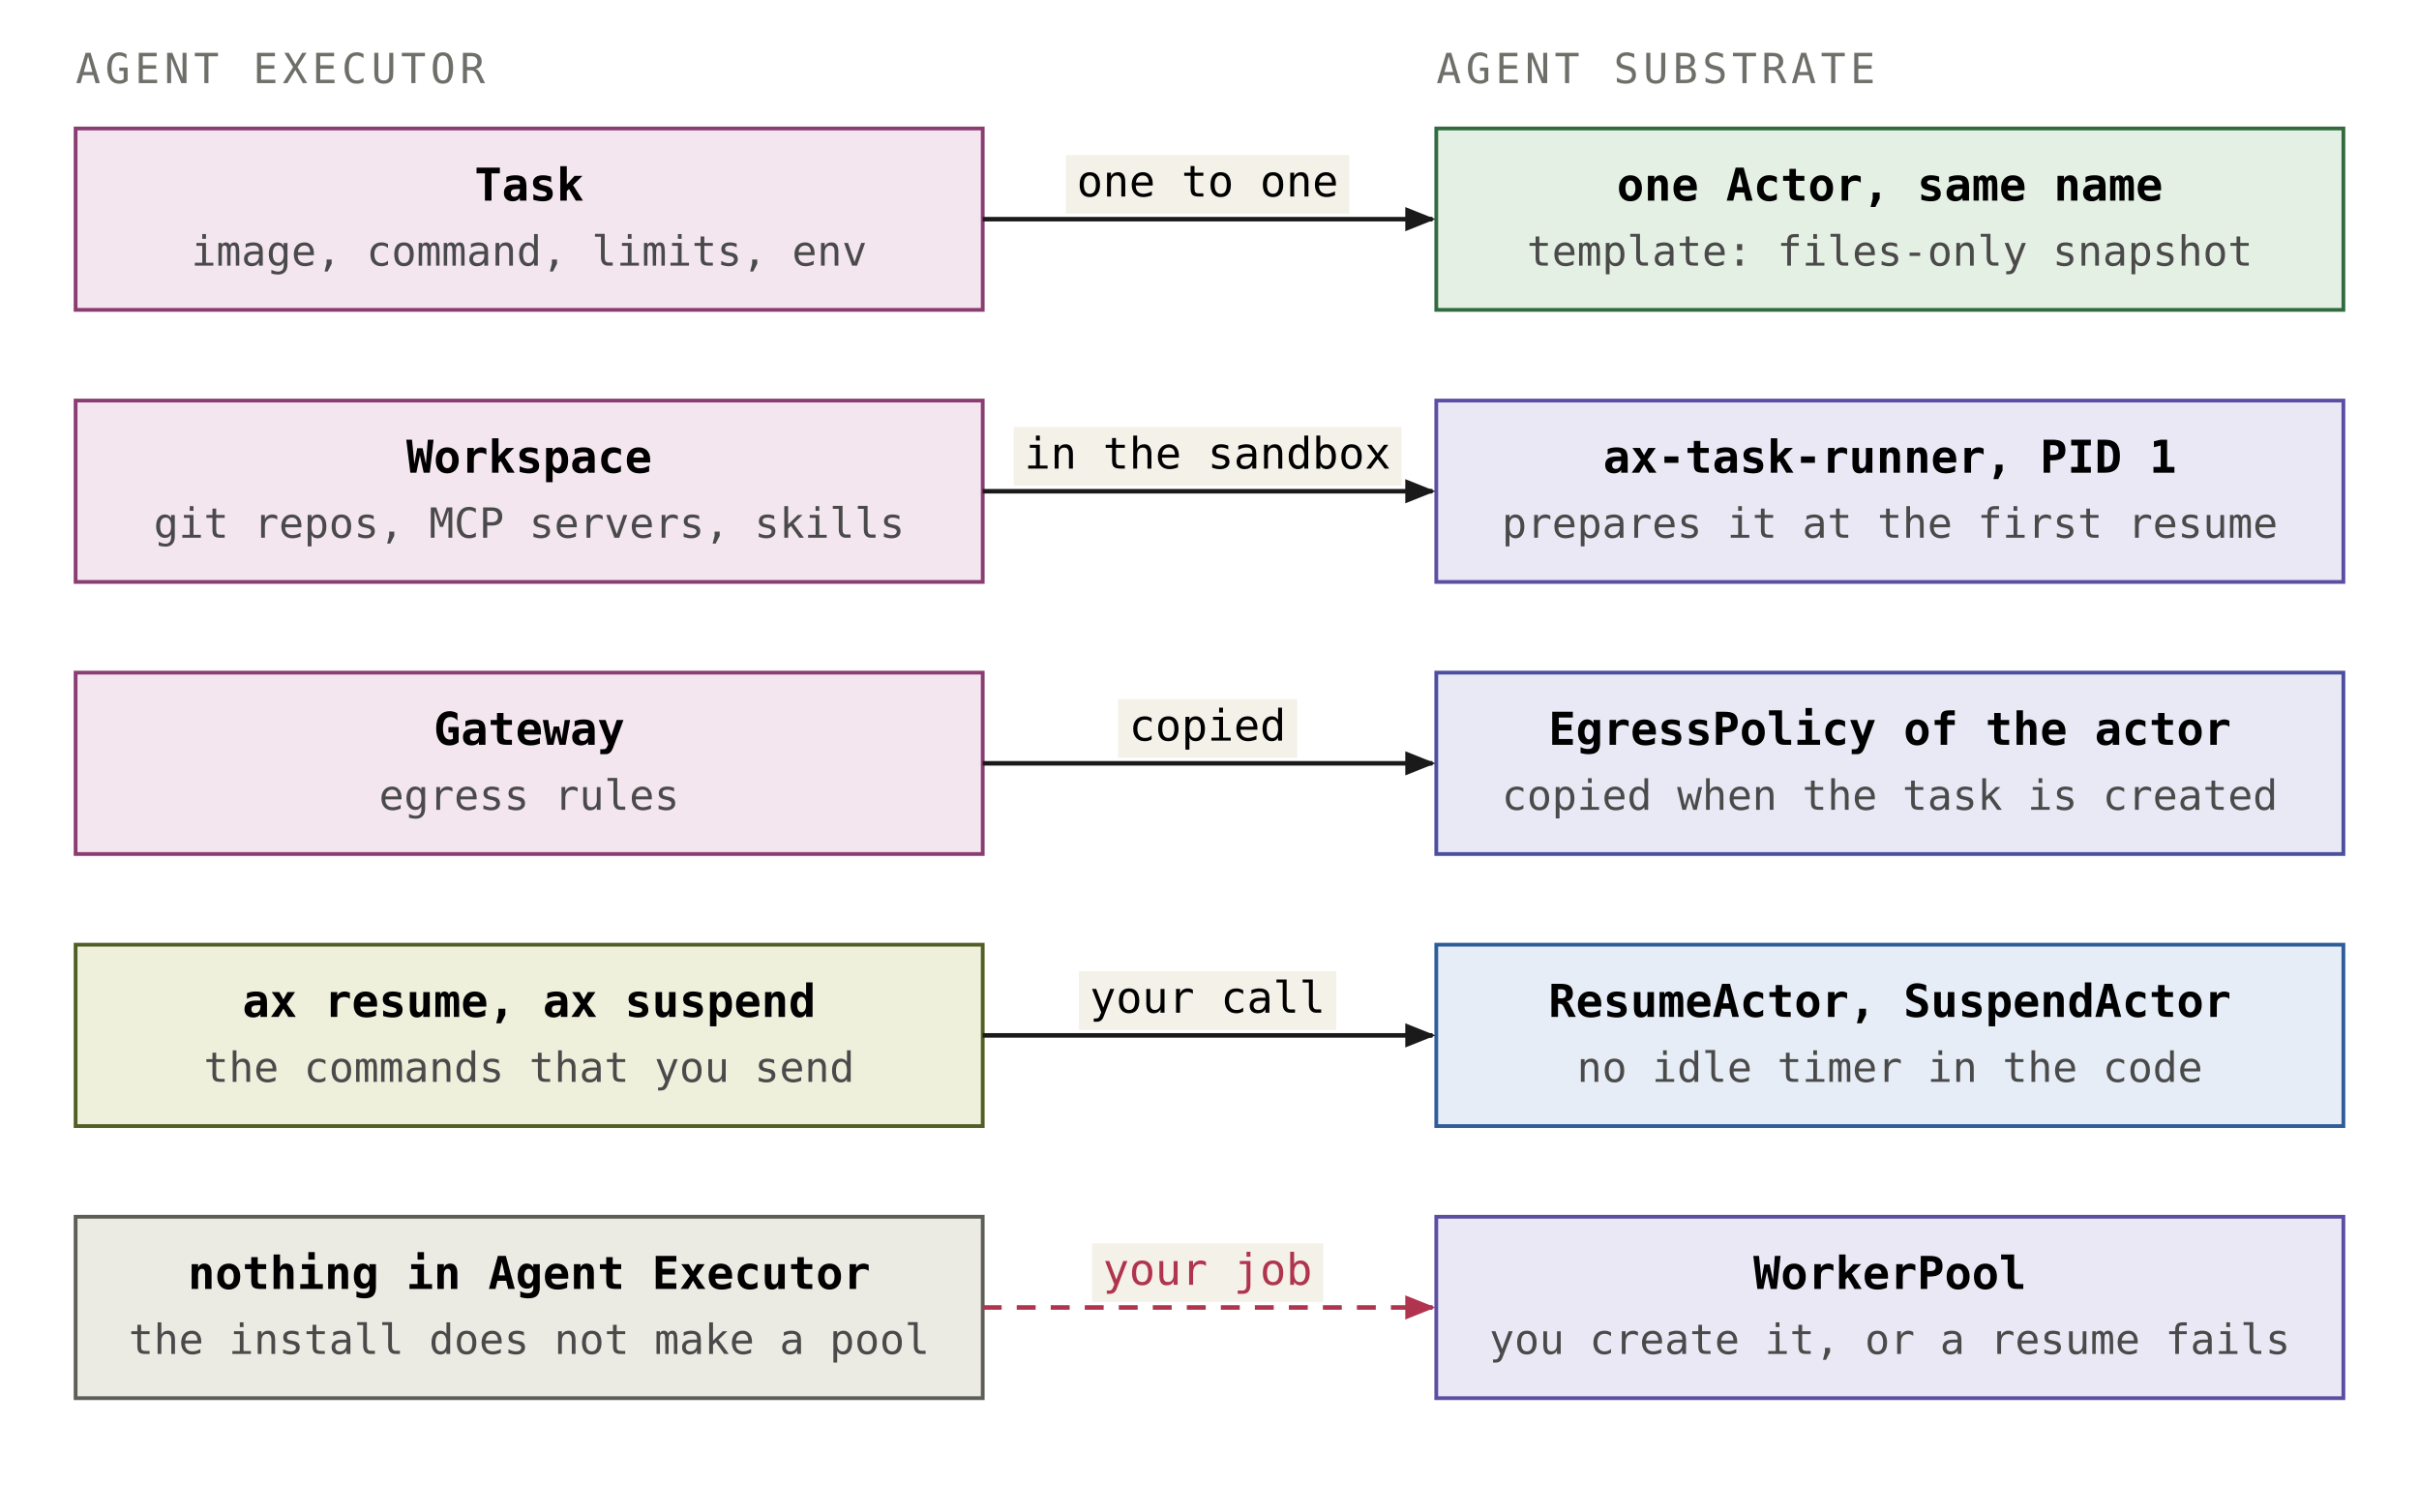
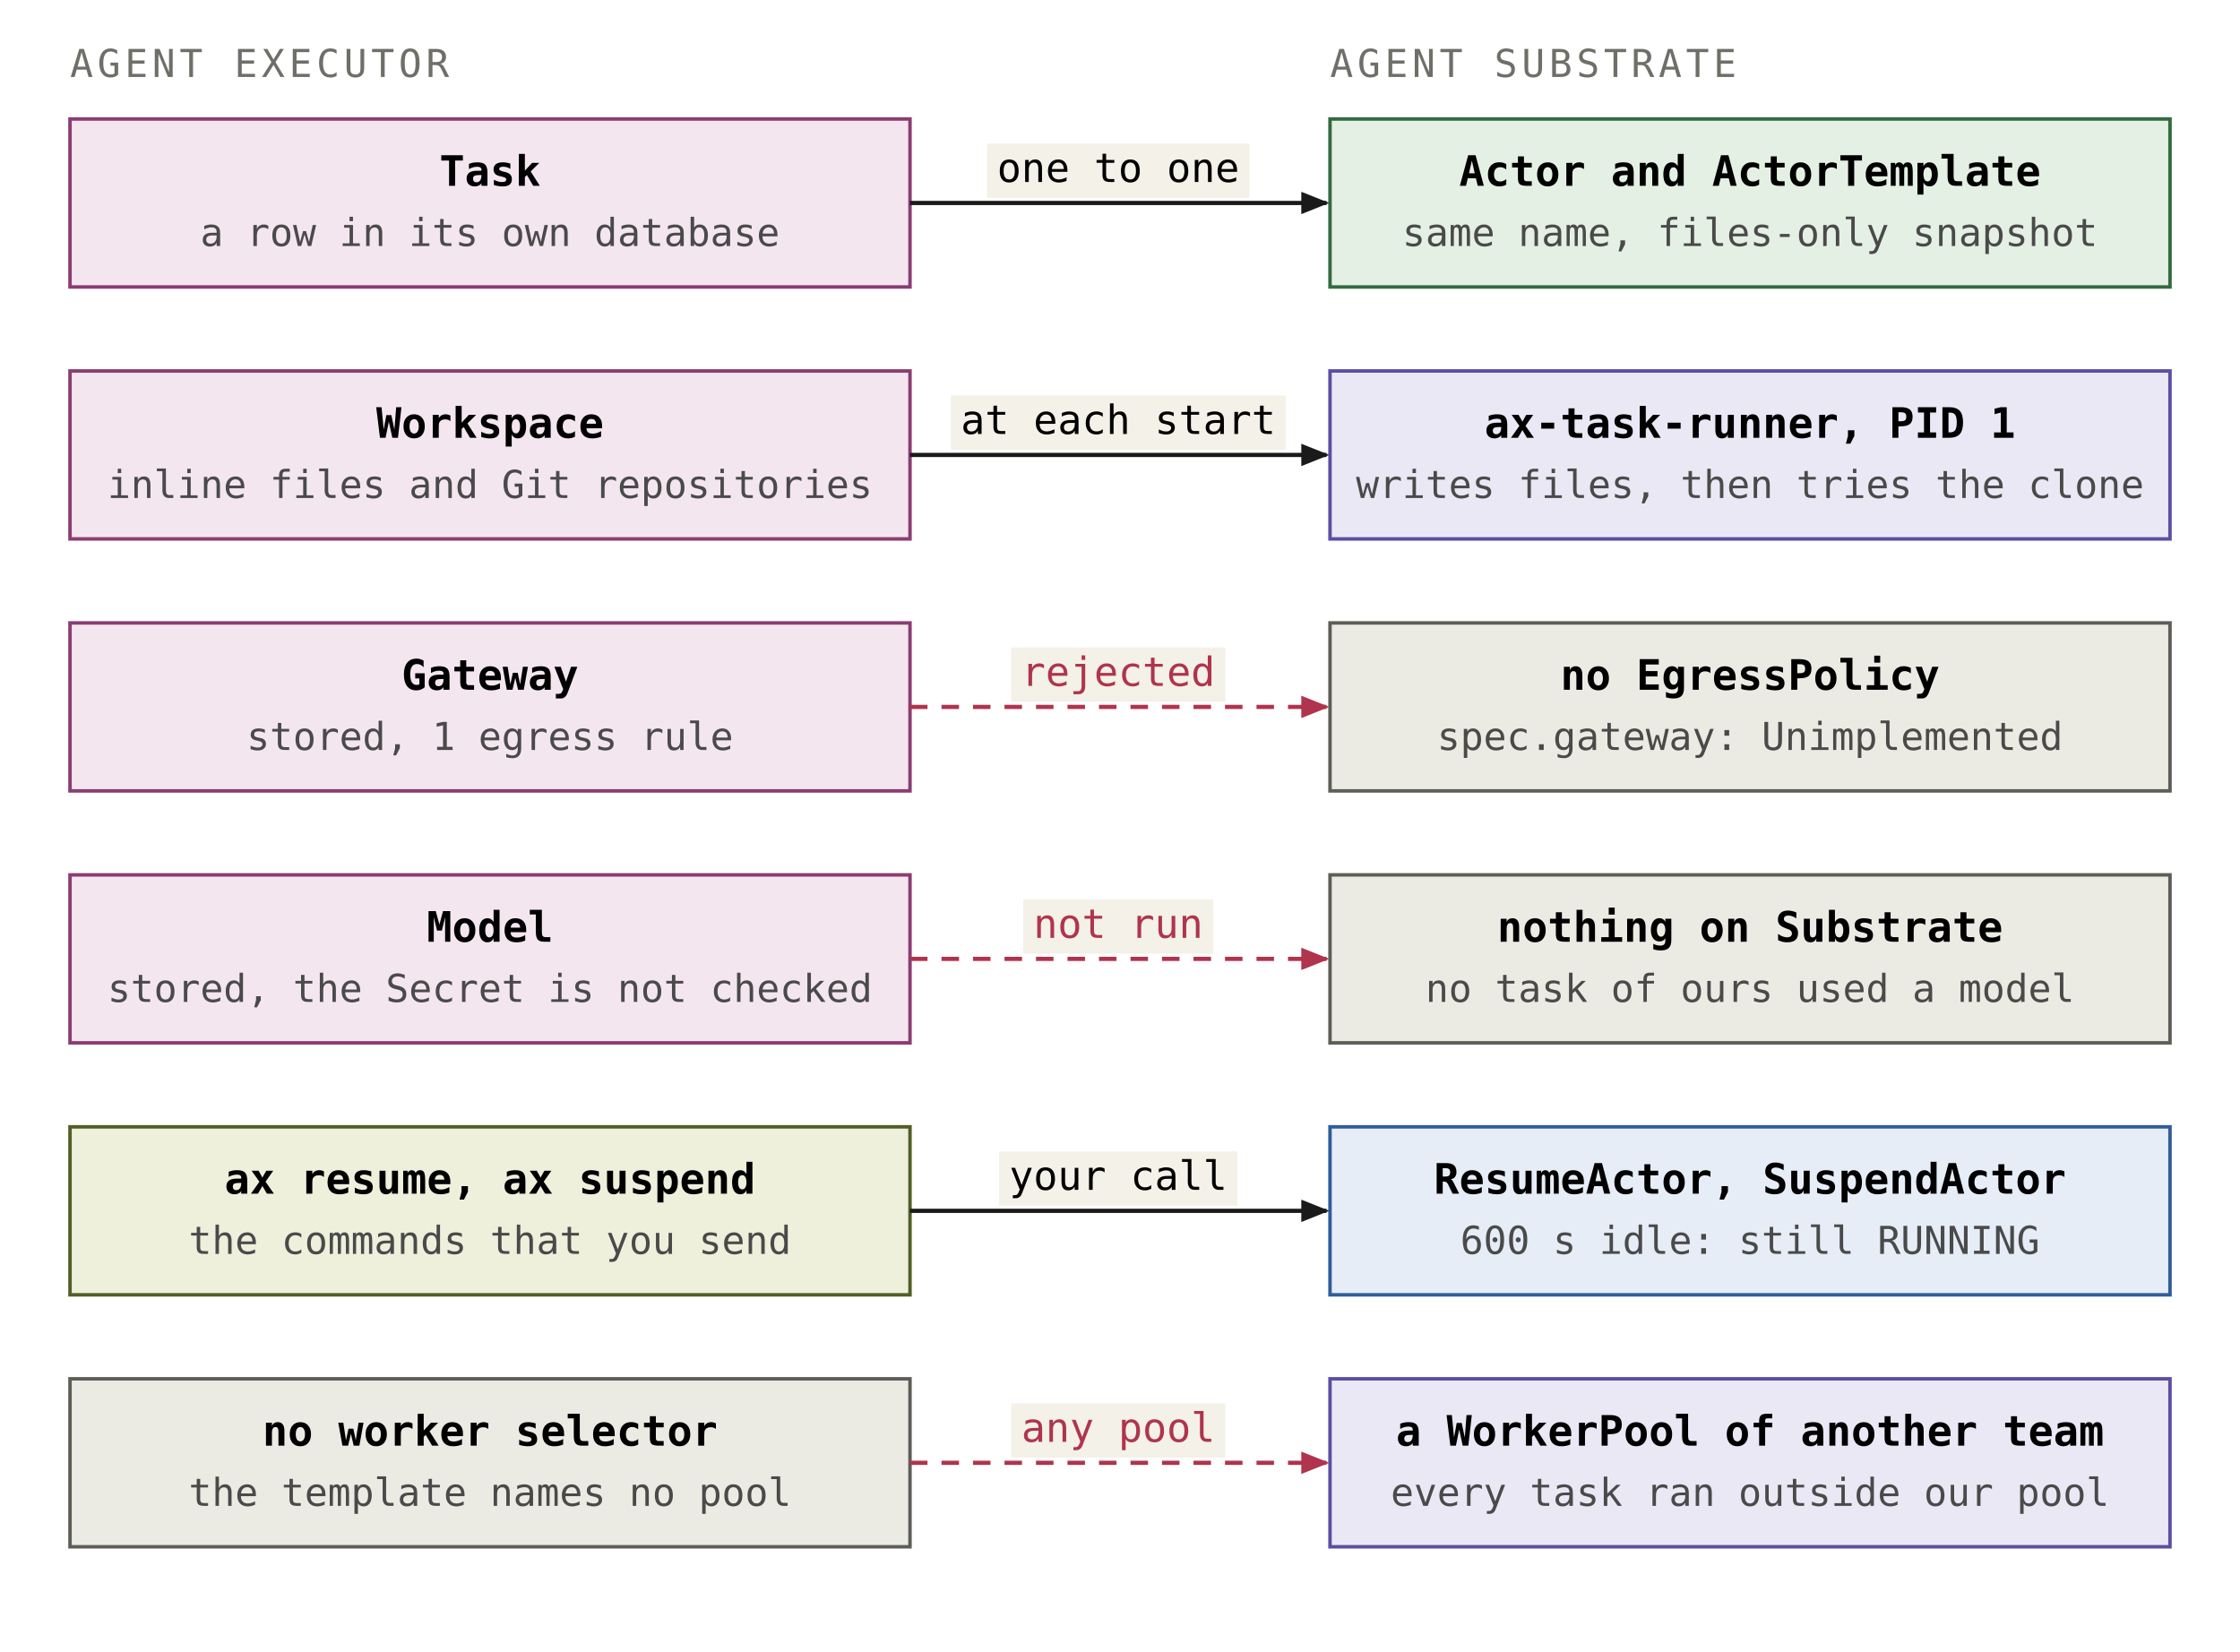
- <svg xmlns="http://www.w3.org/2000/svg" viewBox="0 0 640 400" role="img" aria-labelledby="fig-7-5-title fig-7-5-desc" font-family="JetBrains Mono, ui-monospace, monospace">
+ <svg xmlns="http://www.w3.org/2000/svg" viewBox="0 0 640 472" role="img" aria-labelledby="fig-7-5-title fig-7-5-desc" font-family="JetBrains Mono, ui-monospace, monospace">
  <defs>
    <marker id="fig-7-5-head-ink" viewBox="0 0 10 10" refX="9" refY="5" markerWidth="8" markerHeight="8" markerUnits="userSpaceOnUse" orient="auto-start-reverse">
      <path d="M0 1 L10 5 L0 9 z" fill="var(--m-ink, #1a1a1a)" />
    </marker>
    <marker id="fig-7-5-head-rose" viewBox="0 0 10 10" refX="9" refY="5" markerWidth="8" markerHeight="8" markerUnits="userSpaceOnUse" orient="auto-start-reverse">
      <path d="M0 1 L10 5 L0 9 z" fill="var(--m-rose-ink, #b0344d)" />
    </marker>
  </defs>
  <text x="20" y="22" font-size="11" letter-spacing="1.2" fill="var(--m-ink-mute, #6f6f6a)">AGENT EXECUTOR</text>
  <text x="380" y="22" font-size="11" letter-spacing="1.2" fill="var(--m-ink-mute, #6f6f6a)">AGENT SUBSTRATE</text>
  <rect x="20" y="34" width="240" height="48" fill="var(--m-plum-fill, #f4e6ef)" stroke="var(--m-plum-ink, #8a3d72)" />
  <text x="140" y="53.1" font-size="12" text-anchor="middle" font-weight="700">Task</text>
-   <text x="140" y="70.3" font-size="11" text-anchor="middle" class="m-serif" fill="var(--m-ink-soft, #4a4a4a)">image, command, limits, env</text>
+   <text x="140" y="70.3" font-size="11" text-anchor="middle" class="m-serif" fill="var(--m-ink-soft, #4a4a4a)">a row in its own database</text>
  <rect x="380" y="34" width="240" height="48" fill="var(--m-green-fill, #e5f0e4)" stroke="var(--m-green-ink, #336b40)" />
-   <text x="500" y="53.1" font-size="12" text-anchor="middle" font-weight="700">one Actor, same name</text>
-   <text x="500" y="70.3" font-size="11" text-anchor="middle" class="m-serif" fill="var(--m-ink-soft, #4a4a4a)">template: files-only snapshot</text>
+   <text x="500" y="53.1" font-size="12" text-anchor="middle" font-weight="700">Actor and ActorTemplate</text>
+   <text x="500" y="70.3" font-size="11" text-anchor="middle" class="m-serif" fill="var(--m-ink-soft, #4a4a4a)">same name, files-only snapshot</text>
  <line x1="260" y1="58" x2="379" y2="58" stroke="var(--m-ink, #1a1a1a)" stroke-width="1.2" marker-end="url(#fig-7-5-head-ink)" />
  <rect class="m-knock" x="282" y="41.03" width="75" height="15.5" fill="var(--m-panel, #f3f1e8)" />
  <text x="319.5" y="52" font-size="11.5" text-anchor="middle">one to one</text>
  <rect x="20" y="106" width="240" height="48" fill="var(--m-plum-fill, #f4e6ef)" stroke="var(--m-plum-ink, #8a3d72)" />
  <text x="140" y="125.1" font-size="12" text-anchor="middle" font-weight="700">Workspace</text>
-   <text x="140" y="142.3" font-size="11" text-anchor="middle" class="m-serif" fill="var(--m-ink-soft, #4a4a4a)">git repos, MCP servers, skills</text>
+   <text x="140" y="142.3" font-size="11" text-anchor="middle" class="m-serif" fill="var(--m-ink-soft, #4a4a4a)">inline files and Git repositories</text>
  <rect x="380" y="106" width="240" height="48" fill="var(--m-violet-fill, #ebe8f5)" stroke="var(--m-violet-ink, #5b4fa3)" />
  <text x="500" y="125.1" font-size="12" text-anchor="middle" font-weight="700">ax-task-runner, PID 1</text>
-   <text x="500" y="142.3" font-size="11" text-anchor="middle" class="m-serif" fill="var(--m-ink-soft, #4a4a4a)">prepares it at the first resume</text>
+   <text x="500" y="142.3" font-size="11" text-anchor="middle" class="m-serif" fill="var(--m-ink-soft, #4a4a4a)">writes files, then tries the clone</text>
  <line x1="260" y1="130" x2="379" y2="130" stroke="var(--m-ink, #1a1a1a)" stroke-width="1.2" marker-end="url(#fig-7-5-head-ink)" />
-   <rect class="m-knock" x="268.2" y="113.03" width="102.6" height="15.5" fill="var(--m-panel, #f3f1e8)" />
-   <text x="319.5" y="124" font-size="11.5" text-anchor="middle">in the sandbox</text>
+   <rect class="m-knock" x="271.65" y="113.03" width="95.7" height="15.5" fill="var(--m-panel, #f3f1e8)" />
+   <text x="319.5" y="124" font-size="11.5" text-anchor="middle">at each start</text>
  <rect x="20" y="178" width="240" height="48" fill="var(--m-plum-fill, #f4e6ef)" stroke="var(--m-plum-ink, #8a3d72)" />
  <text x="140" y="197.1" font-size="12" text-anchor="middle" font-weight="700">Gateway</text>
-   <text x="140" y="214.3" font-size="11" text-anchor="middle" class="m-serif" fill="var(--m-ink-soft, #4a4a4a)">egress rules</text>
-   <rect x="380" y="178" width="240" height="48" fill="var(--m-indigo-fill, #e9e9f6)" stroke="var(--m-indigo-ink, #4b4f9e)" />
-   <text x="500" y="197.1" font-size="12" text-anchor="middle" font-weight="700">EgressPolicy of the actor</text>
-   <text x="500" y="214.3" font-size="11" text-anchor="middle" class="m-serif" fill="var(--m-ink-soft, #4a4a4a)">copied when the task is created</text>
-   <line x1="260" y1="202" x2="379" y2="202" stroke="var(--m-ink, #1a1a1a)" stroke-width="1.2" marker-end="url(#fig-7-5-head-ink)" />
-   <rect class="m-knock" x="295.8" y="185.03" width="47.4" height="15.5" fill="var(--m-panel, #f3f1e8)" />
-   <text x="319.5" y="196" font-size="11.5" text-anchor="middle">copied</text>
-   <rect x="20" y="250" width="240" height="48" fill="var(--m-olive-fill, #eef0dc)" stroke="var(--m-olive-ink, #515f26)" />
-   <text x="140" y="269.1" font-size="12" text-anchor="middle" font-weight="700">ax resume, ax suspend</text>
-   <text x="140" y="286.3" font-size="11" text-anchor="middle" class="m-serif" fill="var(--m-ink-soft, #4a4a4a)">the commands that you send</text>
-   <rect x="380" y="250" width="240" height="48" fill="var(--m-blue-fill, #e6edf6)" stroke="var(--m-blue-ink, #2f5d9a)" />
-   <text x="500" y="269.1" font-size="12" text-anchor="middle" font-weight="700">ResumeActor, SuspendActor</text>
-   <text x="500" y="286.3" font-size="11" text-anchor="middle" class="m-serif" fill="var(--m-ink-soft, #4a4a4a)">no idle timer in the code</text>
-   <line x1="260" y1="274" x2="379" y2="274" stroke="var(--m-ink, #1a1a1a)" stroke-width="1.2" marker-end="url(#fig-7-5-head-ink)" />
-   <rect class="m-knock" x="285.45" y="257.03" width="68.1" height="15.5" fill="var(--m-panel, #f3f1e8)" />
-   <text x="319.5" y="268" font-size="11.5" text-anchor="middle">your call</text>
-   <rect x="20" y="322" width="240" height="48" fill="var(--m-grey-fill, #ecebe3)" stroke="var(--m-grey-ink, #5e5e59)" />
-   <text x="140" y="341.1" font-size="12" text-anchor="middle" font-weight="700">nothing in Agent Executor</text>
-   <text x="140" y="358.3" font-size="11" text-anchor="middle" class="m-serif" fill="var(--m-ink-soft, #4a4a4a)">the install does not make a pool</text>
-   <rect x="380" y="322" width="240" height="48" fill="var(--m-violet-fill, #ebe8f5)" stroke="var(--m-violet-ink, #5b4fa3)" />
-   <text x="500" y="341.1" font-size="12" text-anchor="middle" font-weight="700">WorkerPool</text>
-   <text x="500" y="358.3" font-size="11" text-anchor="middle" class="m-serif" fill="var(--m-ink-soft, #4a4a4a)">you create it, or a resume fails</text>
-   <line x1="260" y1="346" x2="379" y2="346" stroke="var(--m-rose-ink, #b0344d)" stroke-width="1.2" stroke-dasharray="5 4" marker-end="url(#fig-7-5-head-rose)" />
-   <rect class="m-knock" x="288.9" y="329.03" width="61.2" height="15.5" fill="var(--m-panel, #f3f1e8)" />
-   <text x="319.5" y="340" font-size="11.5" text-anchor="middle" fill="var(--m-rose-ink, #b0344d)">your job</text>
+   <text x="140" y="214.3" font-size="11" text-anchor="middle" class="m-serif" fill="var(--m-ink-soft, #4a4a4a)">stored, 1 egress rule</text>
+   <rect x="380" y="178" width="240" height="48" fill="var(--m-grey-fill, #ecebe3)" stroke="var(--m-grey-ink, #5e5e59)" />
+   <text x="500" y="197.1" font-size="12" text-anchor="middle" font-weight="700">no EgressPolicy</text>
+   <text x="500" y="214.3" font-size="11" text-anchor="middle" class="m-serif" fill="var(--m-ink-soft, #4a4a4a)">spec.gateway: Unimplemented</text>
+   <line x1="260" y1="202" x2="379" y2="202" stroke="var(--m-rose-ink, #b0344d)" stroke-width="1.2" stroke-dasharray="5 4" marker-end="url(#fig-7-5-head-rose)" />
+   <rect class="m-knock" x="288.9" y="185.03" width="61.2" height="15.5" fill="var(--m-panel, #f3f1e8)" />
+   <text x="319.5" y="196" font-size="11.5" text-anchor="middle" fill="var(--m-rose-ink, #b0344d)">rejected</text>
+   <rect x="20" y="250" width="240" height="48" fill="var(--m-plum-fill, #f4e6ef)" stroke="var(--m-plum-ink, #8a3d72)" />
+   <text x="140" y="269.1" font-size="12" text-anchor="middle" font-weight="700">Model</text>
+   <text x="140" y="286.3" font-size="11" text-anchor="middle" class="m-serif" fill="var(--m-ink-soft, #4a4a4a)">stored, the Secret is not checked</text>
+   <rect x="380" y="250" width="240" height="48" fill="var(--m-grey-fill, #ecebe3)" stroke="var(--m-grey-ink, #5e5e59)" />
+   <text x="500" y="269.1" font-size="12" text-anchor="middle" font-weight="700">nothing on Substrate</text>
+   <text x="500" y="286.3" font-size="11" text-anchor="middle" class="m-serif" fill="var(--m-ink-soft, #4a4a4a)">no task of ours used a model</text>
+   <line x1="260" y1="274" x2="379" y2="274" stroke="var(--m-rose-ink, #b0344d)" stroke-width="1.2" stroke-dasharray="5 4" marker-end="url(#fig-7-5-head-rose)" />
+   <rect class="m-knock" x="292.35" y="257.03" width="54.3" height="15.5" fill="var(--m-panel, #f3f1e8)" />
+   <text x="319.5" y="268" font-size="11.5" text-anchor="middle" fill="var(--m-rose-ink, #b0344d)">not run</text>
+   <rect x="20" y="322" width="240" height="48" fill="var(--m-olive-fill, #eef0dc)" stroke="var(--m-olive-ink, #515f26)" />
+   <text x="140" y="341.1" font-size="12" text-anchor="middle" font-weight="700">ax resume, ax suspend</text>
+   <text x="140" y="358.3" font-size="11" text-anchor="middle" class="m-serif" fill="var(--m-ink-soft, #4a4a4a)">the commands that you send</text>
+   <rect x="380" y="322" width="240" height="48" fill="var(--m-blue-fill, #e6edf6)" stroke="var(--m-blue-ink, #2f5d9a)" />
+   <text x="500" y="341.1" font-size="12" text-anchor="middle" font-weight="700">ResumeActor, SuspendActor</text>
+   <text x="500" y="358.3" font-size="11" text-anchor="middle" class="m-serif" fill="var(--m-ink-soft, #4a4a4a)">600 s idle: still RUNNING</text>
+   <line x1="260" y1="346" x2="379" y2="346" stroke="var(--m-ink, #1a1a1a)" stroke-width="1.2" marker-end="url(#fig-7-5-head-ink)" />
+   <rect class="m-knock" x="285.45" y="329.03" width="68.1" height="15.5" fill="var(--m-panel, #f3f1e8)" />
+   <text x="319.5" y="340" font-size="11.5" text-anchor="middle">your call</text>
+   <rect x="20" y="394" width="240" height="48" fill="var(--m-grey-fill, #ecebe3)" stroke="var(--m-grey-ink, #5e5e59)" />
+   <text x="140" y="413.1" font-size="12" text-anchor="middle" font-weight="700">no worker selector</text>
+   <text x="140" y="430.3" font-size="11" text-anchor="middle" class="m-serif" fill="var(--m-ink-soft, #4a4a4a)">the template names no pool</text>
+   <rect x="380" y="394" width="240" height="48" fill="var(--m-violet-fill, #ebe8f5)" stroke="var(--m-violet-ink, #5b4fa3)" />
+   <text x="500" y="413.1" font-size="12" text-anchor="middle" font-weight="700">a WorkerPool of another team</text>
+   <text x="500" y="430.3" font-size="11" text-anchor="middle" class="m-serif" fill="var(--m-ink-soft, #4a4a4a)">every task ran outside our pool</text>
+   <line x1="260" y1="418" x2="379" y2="418" stroke="var(--m-rose-ink, #b0344d)" stroke-width="1.2" stroke-dasharray="5 4" marker-end="url(#fig-7-5-head-rose)" />
+   <rect class="m-knock" x="288.9" y="401.03" width="61.2" height="15.5" fill="var(--m-panel, #f3f1e8)" />
+   <text x="319.5" y="412" font-size="11.5" text-anchor="middle" fill="var(--m-rose-ink, #b0344d)">any pool</text>
</svg>
